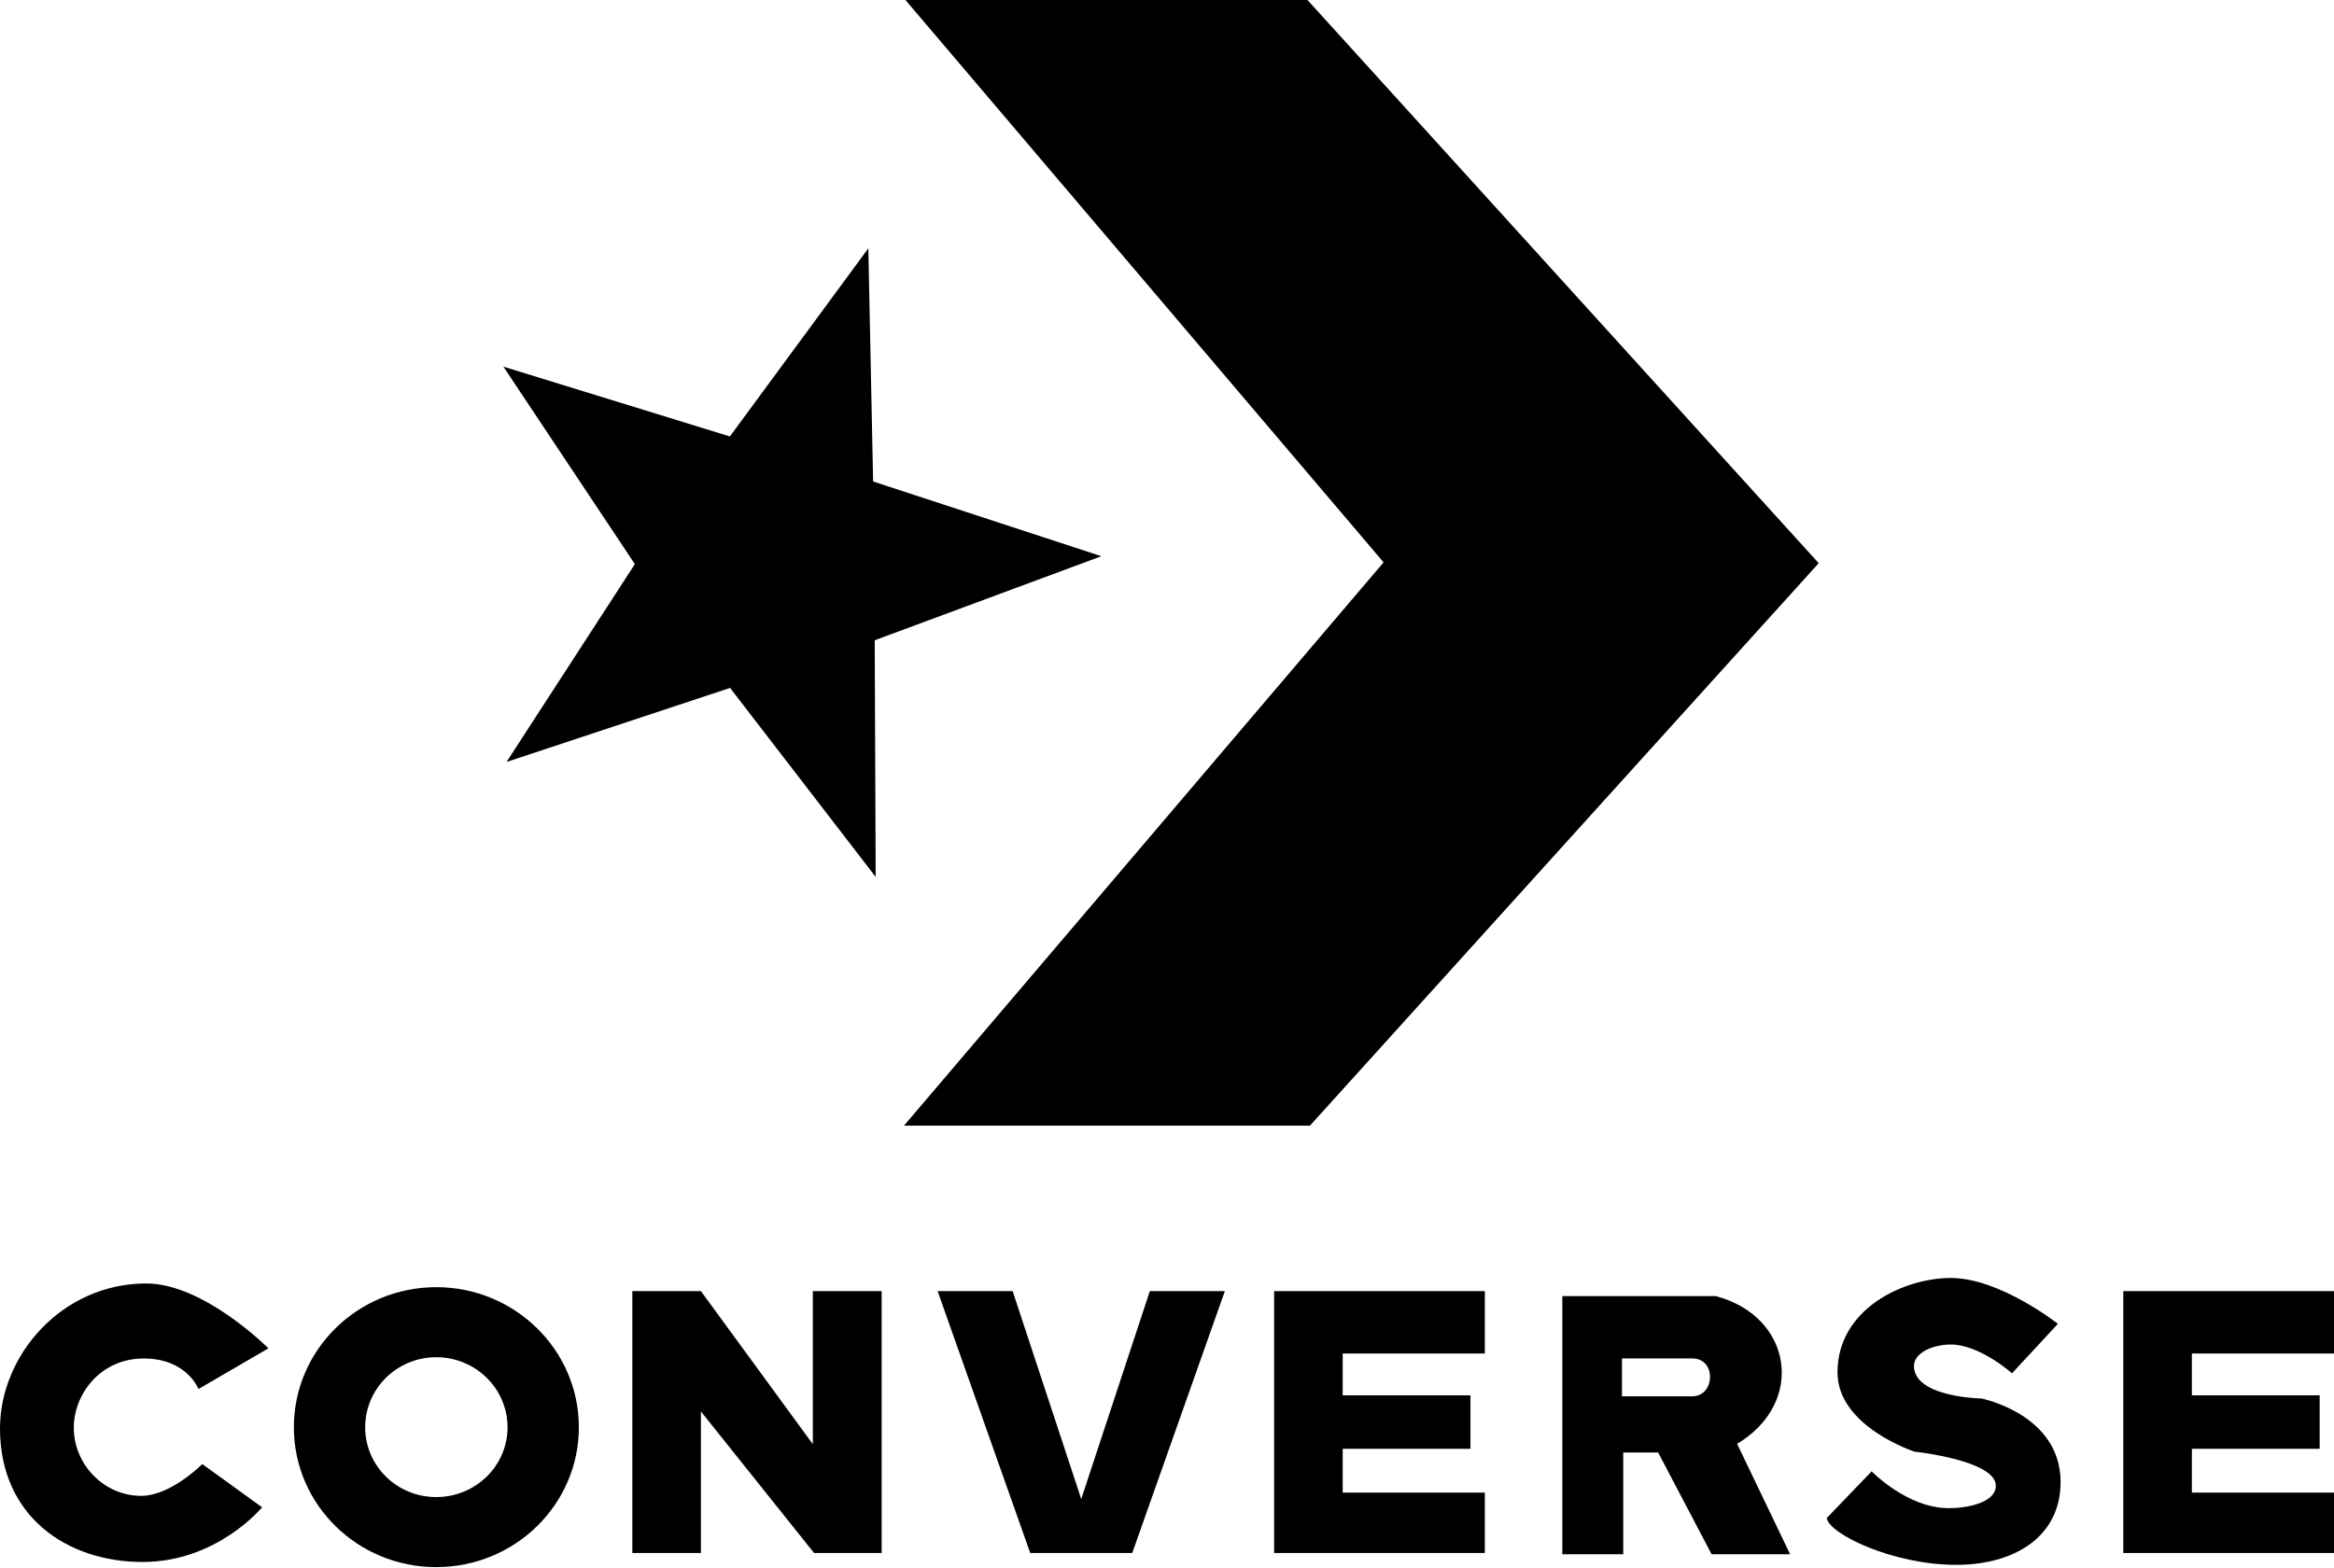
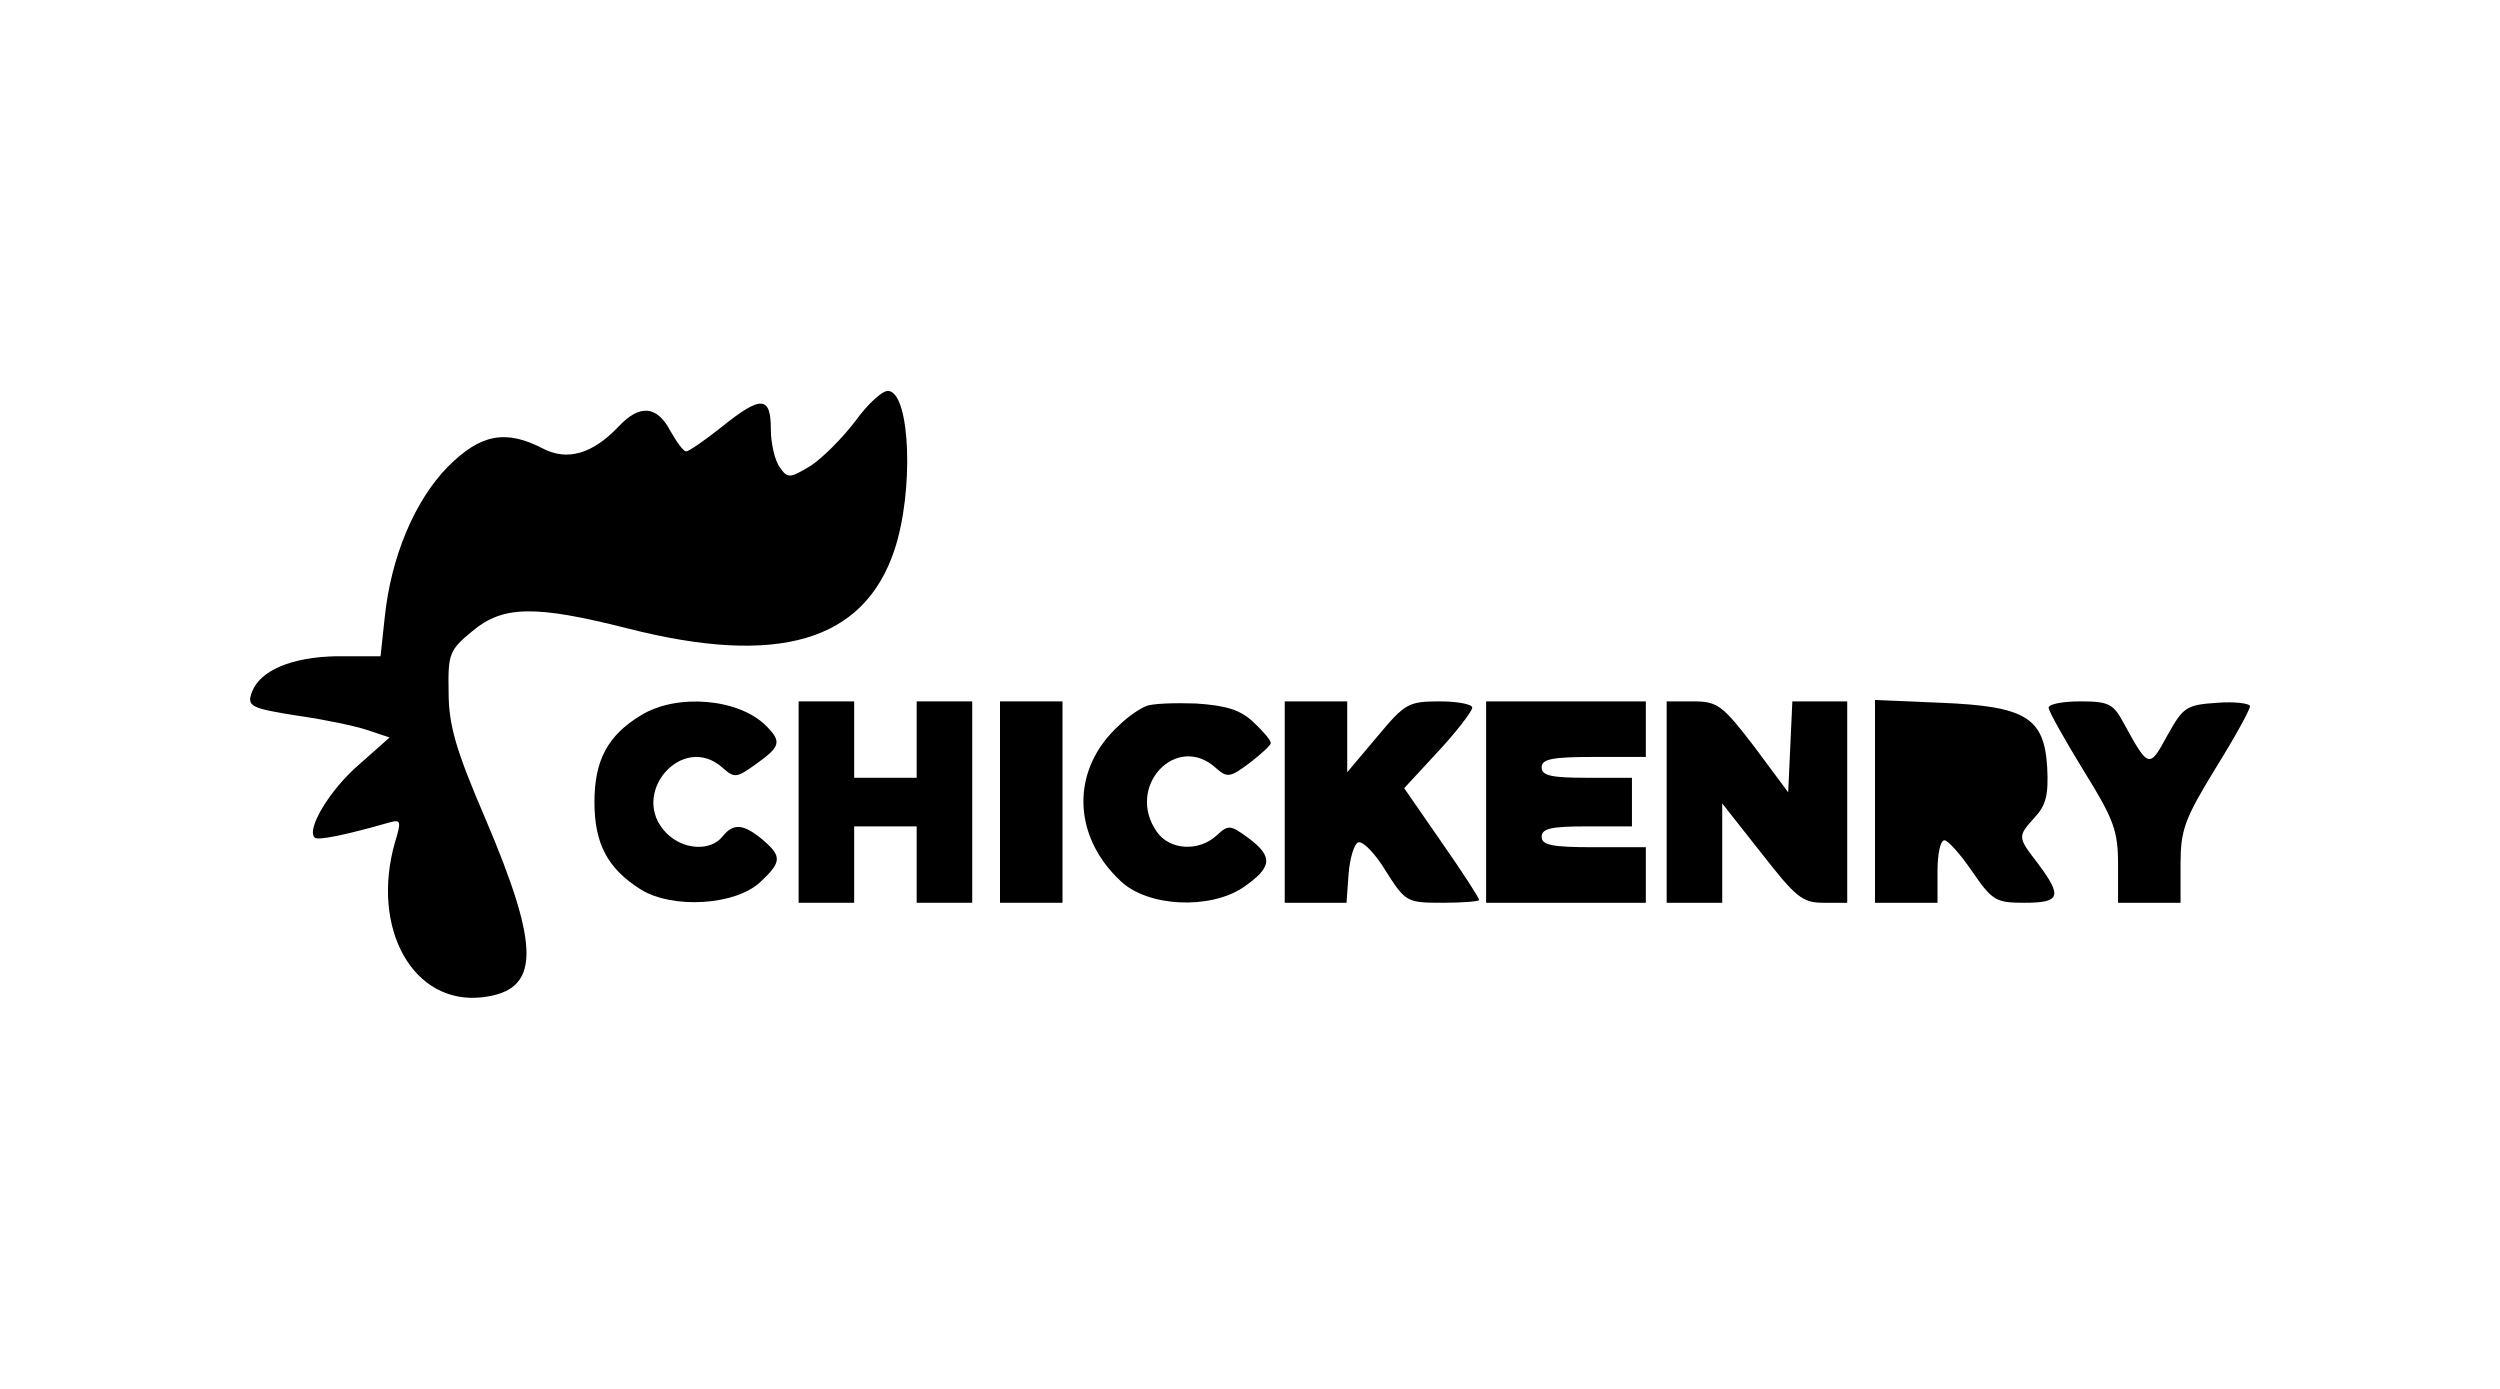
- <svg xmlns="http://www.w3.org/2000/svg" id="svg3153" version="1.1" width="1000" height="671.62">
-   <defs id="defs3157" />
-   <g id="g3284" style="fill:black" transform="matrix(3.394659,0,0,3.394659,-20.16715,-25.34539)">
-     <g id="g3222" style="fill:black">
-       <path id="path3086" d="M 116.462,118.176 116.341,88.299 144.946,77.688 116.139,68.253 115.535,38.817 98.061,62.567 69.476,53.755 86.069,78.686 69.872,103.663 98.085,94.313 z" style="fill:black;stroke:none" />
-       <path id="path3088" d="m 120.035,149.581 51.236,0 64.213,-71.014 -64.523,-71.101 -50.741,0 60.347,70.996 z" style="fill:black;stroke:none" />
-     </g>
-     <g id="g3274" style="fill:black">
-       <path style="fill:black;stroke:none" d="m 5.941,187.806 c 0,-9.229 7.802,-18.304 18.465,-18.304 7.263,0 15.414,8.189 15.414,8.189 l -8.831,5.138 c 0,0 -1.459,-3.854 -6.904,-3.854 -5.536,0 -8.793,4.545 -8.831,8.67 -0.043,4.611 3.738,8.67 8.51,8.67 3.744,0 7.707,-4.014 7.707,-4.014 l 7.546,5.459 c 0,0 -5.647,6.904 -15.093,6.904 -9.465,0 -17.983,-5.707 -17.983,-16.859 z" id="path3226" />
-       <path style="fill:black;fill-opacity:1;fill-rule:evenodd;stroke:none" d="m 61,169.969 c -9.932,0 -17.969,7.933 -17.969,17.688 0,9.754 8.037,17.656 17.969,17.656 9.932,0 18,-7.902 18,-17.656 0,-9.754 -8.068,-17.688 -18,-17.688 z m 0,8.844 c 4.966,0 9,3.967 9,8.844 0,4.877 -4.034,8.812 -9,8.812 -4.966,0 -8.969,-3.935 -8.969,-8.812 0,-4.877 4.003,-8.844 8.969,-8.844 z" id="path3231" />
-       <path style="fill:black;fill-opacity:1;fill-rule:evenodd;stroke:none" d="m 85.75,170.469 0,33.062 8.656,0 0,-17.869 14.281,17.869 8.531,0 0,-33.062 -8.688,0 0,19.322 -14.125,-19.322 z" id="rect3234" />
-       <path style="fill:black;fill-opacity:1;fill-rule:evenodd;stroke:none" d="m 124.281,170.469 11.688,33.062 12.875,0 11.688,-33.062 -9.469,0 -8.656,26.25 -8.656,-26.25 z" id="path3239" />
-       <path style="fill:black;fill-opacity:1;fill-rule:evenodd;stroke:none" d="m 166.75,170.469 0,33.062 26.594,0 0,-7.625 -17.938,0 0,-5.531 16.125,0 0,-6.75 -16.125,0 0,-5.281 17.938,0 0,-7.875 z" id="path3246" />
-       <path id="path3258" d="m 273.928,170.469 0,33.062 26.594,0 0,-7.625 -17.938,0 0,-5.531 16.125,0 0,-6.75 -16.125,0 0,-5.281 17.938,0 0,-7.875 z" style="fill:black;fill-opacity:1;fill-rule:evenodd;stroke:none" />
-       <path style="fill:black;fill-opacity:1;fill-rule:evenodd;stroke:none" d="m 203.125,171.094 0,32.594 7.688,0 0,-12.844 4.406,0 6.75,12.844 9.906,0 -6.688,-13.938 c 8.695,-5.213 6.974,-16.125 -2.719,-18.656 l -19.344,0 z m 7.531,7.875 8.875,0 c 3.084,0 2.883,4.781 0,4.781 l -8.875,0 0,-4.781 z" id="rect3260" />
-       <path style="fill:black;stroke:none" d="m 236.494,199.122 c 0.341,2.044 8.398,5.904 16.349,5.904 7.302,0 13.17,-3.506 13.17,-10.465 0,-8.558 -9.991,-10.539 -9.991,-10.539 0,0 -8.301,-0.117 -8.515,-3.974 -0.101,-1.815 2.428,-2.838 4.655,-2.838 3.647,0 7.72,3.633 7.72,3.633 l 5.79,-6.244 c 0,0 -7.326,-5.79 -13.511,-5.79 -5.906,0 -14.305,3.868 -14.305,11.921 0,6.852 9.723,10.004 9.723,10.004 0,0 10.259,1.093 10.259,4.301 0,2.184 -3.72,2.838 -5.904,2.838 -5.301,0 -9.764,-4.655 -9.764,-4.655 z" id="path3272" />
-     </g>
+ <svg xmlns="http://www.w3.org/2000/svg" version="1.0" width="360pt" height="200pt" viewBox="0 0 360 200" preserveAspectRatio="xMidYMid meet">
+   <g transform="translate(0,200) scale(0.1,-0.1)" fill="#000000" stroke="none">
+     <path d="M1232 1394 c-19 -25 -48 -54 -65 -65 -30 -18 -33 -18 -44 -2 -7 9 -13 34 -13 55 0 48 -14 49 -71 3 -24 -19 -47 -35 -51 -35 -4 0 -14 14 -23 30 -19 36 -44 38 -74 6 -38 -40 -74 -50 -109 -32 -54 28 -90 21 -137 -26 -48 -49 -82 -130 -91 -217 l-6 -56 -63 0 c-64 -1 -110 -20 -122 -51 -8 -21 -3 -24 68 -35 35 -5 79 -14 97 -20 l33 -11 -44 -39 c-42 -36 -76 -93 -64 -105 4 -5 46 4 109 22 15 4 16 1 7 -28 -36 -125 26 -236 126 -224 83 10 84 69 4 257 -43 100 -53 135 -53 183 -1 54 1 60 34 87 44 37 90 38 224 4 216 -55 340 -19 384 113 28 84 23 224 -8 229 -8 2 -30 -18 -48 -43z" />
+     <path d="M923 970 c-48 -29 -67 -65 -67 -125 0 -60 19 -96 67 -126 45 -28 136 -23 172 11 31 29 31 37 3 61 -28 23 -42 24 -58 4 -17 -21 -56 -19 -80 5 -56 56 23 147 81 94 17 -15 20 -14 48 6 35 25 37 32 14 55 -39 39 -128 47 -180 15z" />
+     <path d="M1150 845 l0 -145 40 0 40 0 0 55 0 55 45 0 45 0 0 -55 0 -55 40 0 40 0 0 145 0 145 -40 0 -40 0 0 -55 0 -55 -45 0 -45 0 0 55 0 55 -40 0 -40 0 0 -145z" />
+     <path d="M1440 845 l0 -145 45 0 45 0 0 145 0 145 -45 0 -45 0 0 -145z" />
+     <path d="M1650 983 c-8 -3 -26 -15 -38 -27 -70 -63 -69 -159 2 -225 39 -37 128 -41 176 -9 42 29 44 44 8 71 -26 19 -29 20 -46 4 -26 -24 -68 -21 -86 5 -46 65 28 144 85 92 16 -14 20 -14 48 7 17 13 31 26 31 29 0 4 -11 17 -25 30 -19 18 -39 24 -83 27 -31 1 -64 0 -72 -4z" />
+     <path d="M1850 845 l0 -145 44 0 45 0 3 42 c2 23 8 43 14 45 7 2 25 -17 40 -42 28 -44 30 -45 82 -45 28 0 52 2 52 4 0 3 -24 40 -54 83 l-54 78 49 53 c27 29 49 58 49 63 0 5 -21 9 -47 9 -45 0 -50 -3 -90 -51 l-43 -51 0 51 0 51 -45 0 -45 0 0 -145z" />
+     <path d="M2140 845 l0 -145 115 0 115 0 0 40 0 40 -75 0 c-60 0 -75 3 -75 15 0 12 14 15 65 15 l65 0 0 35 0 35 -65 0 c-51 0 -65 3 -65 15 0 12 15 15 75 15 l75 0 0 40 0 40 -115 0 -115 0 0 -145z" />
+     <path d="M2400 845 l0 -145 40 0 40 0 0 72 0 71 56 -71 c50 -64 59 -72 90 -72 l34 0 0 145 0 145 -40 0 -39 0 -3 -65 -3 -66 -49 66 c-46 60 -53 65 -88 65 l-38 0 0 -145z" />
+     <path d="M2700 846 l0 -146 45 0 45 0 0 45 c0 25 4 45 10 45 5 0 23 -20 40 -45 29 -42 34 -45 75 -45 52 0 55 9 20 56 -30 39 -30 39 -5 67 16 17 20 32 18 71 -4 73 -31 89 -153 94 l-95 4 0 -146z" />
+     <path d="M2950 981 c0 -5 23 -46 50 -90 44 -71 50 -87 50 -136 l0 -55 45 0 45 0 0 56 c0 49 6 65 50 137 28 45 50 85 50 90 0 4 -21 7 -47 5 -45 -3 -49 -6 -72 -47 -26 -48 -27 -48 -63 18 -15 28 -22 31 -63 31 -25 0 -45 -4 -45 -9z" />
  </g>
</svg>
